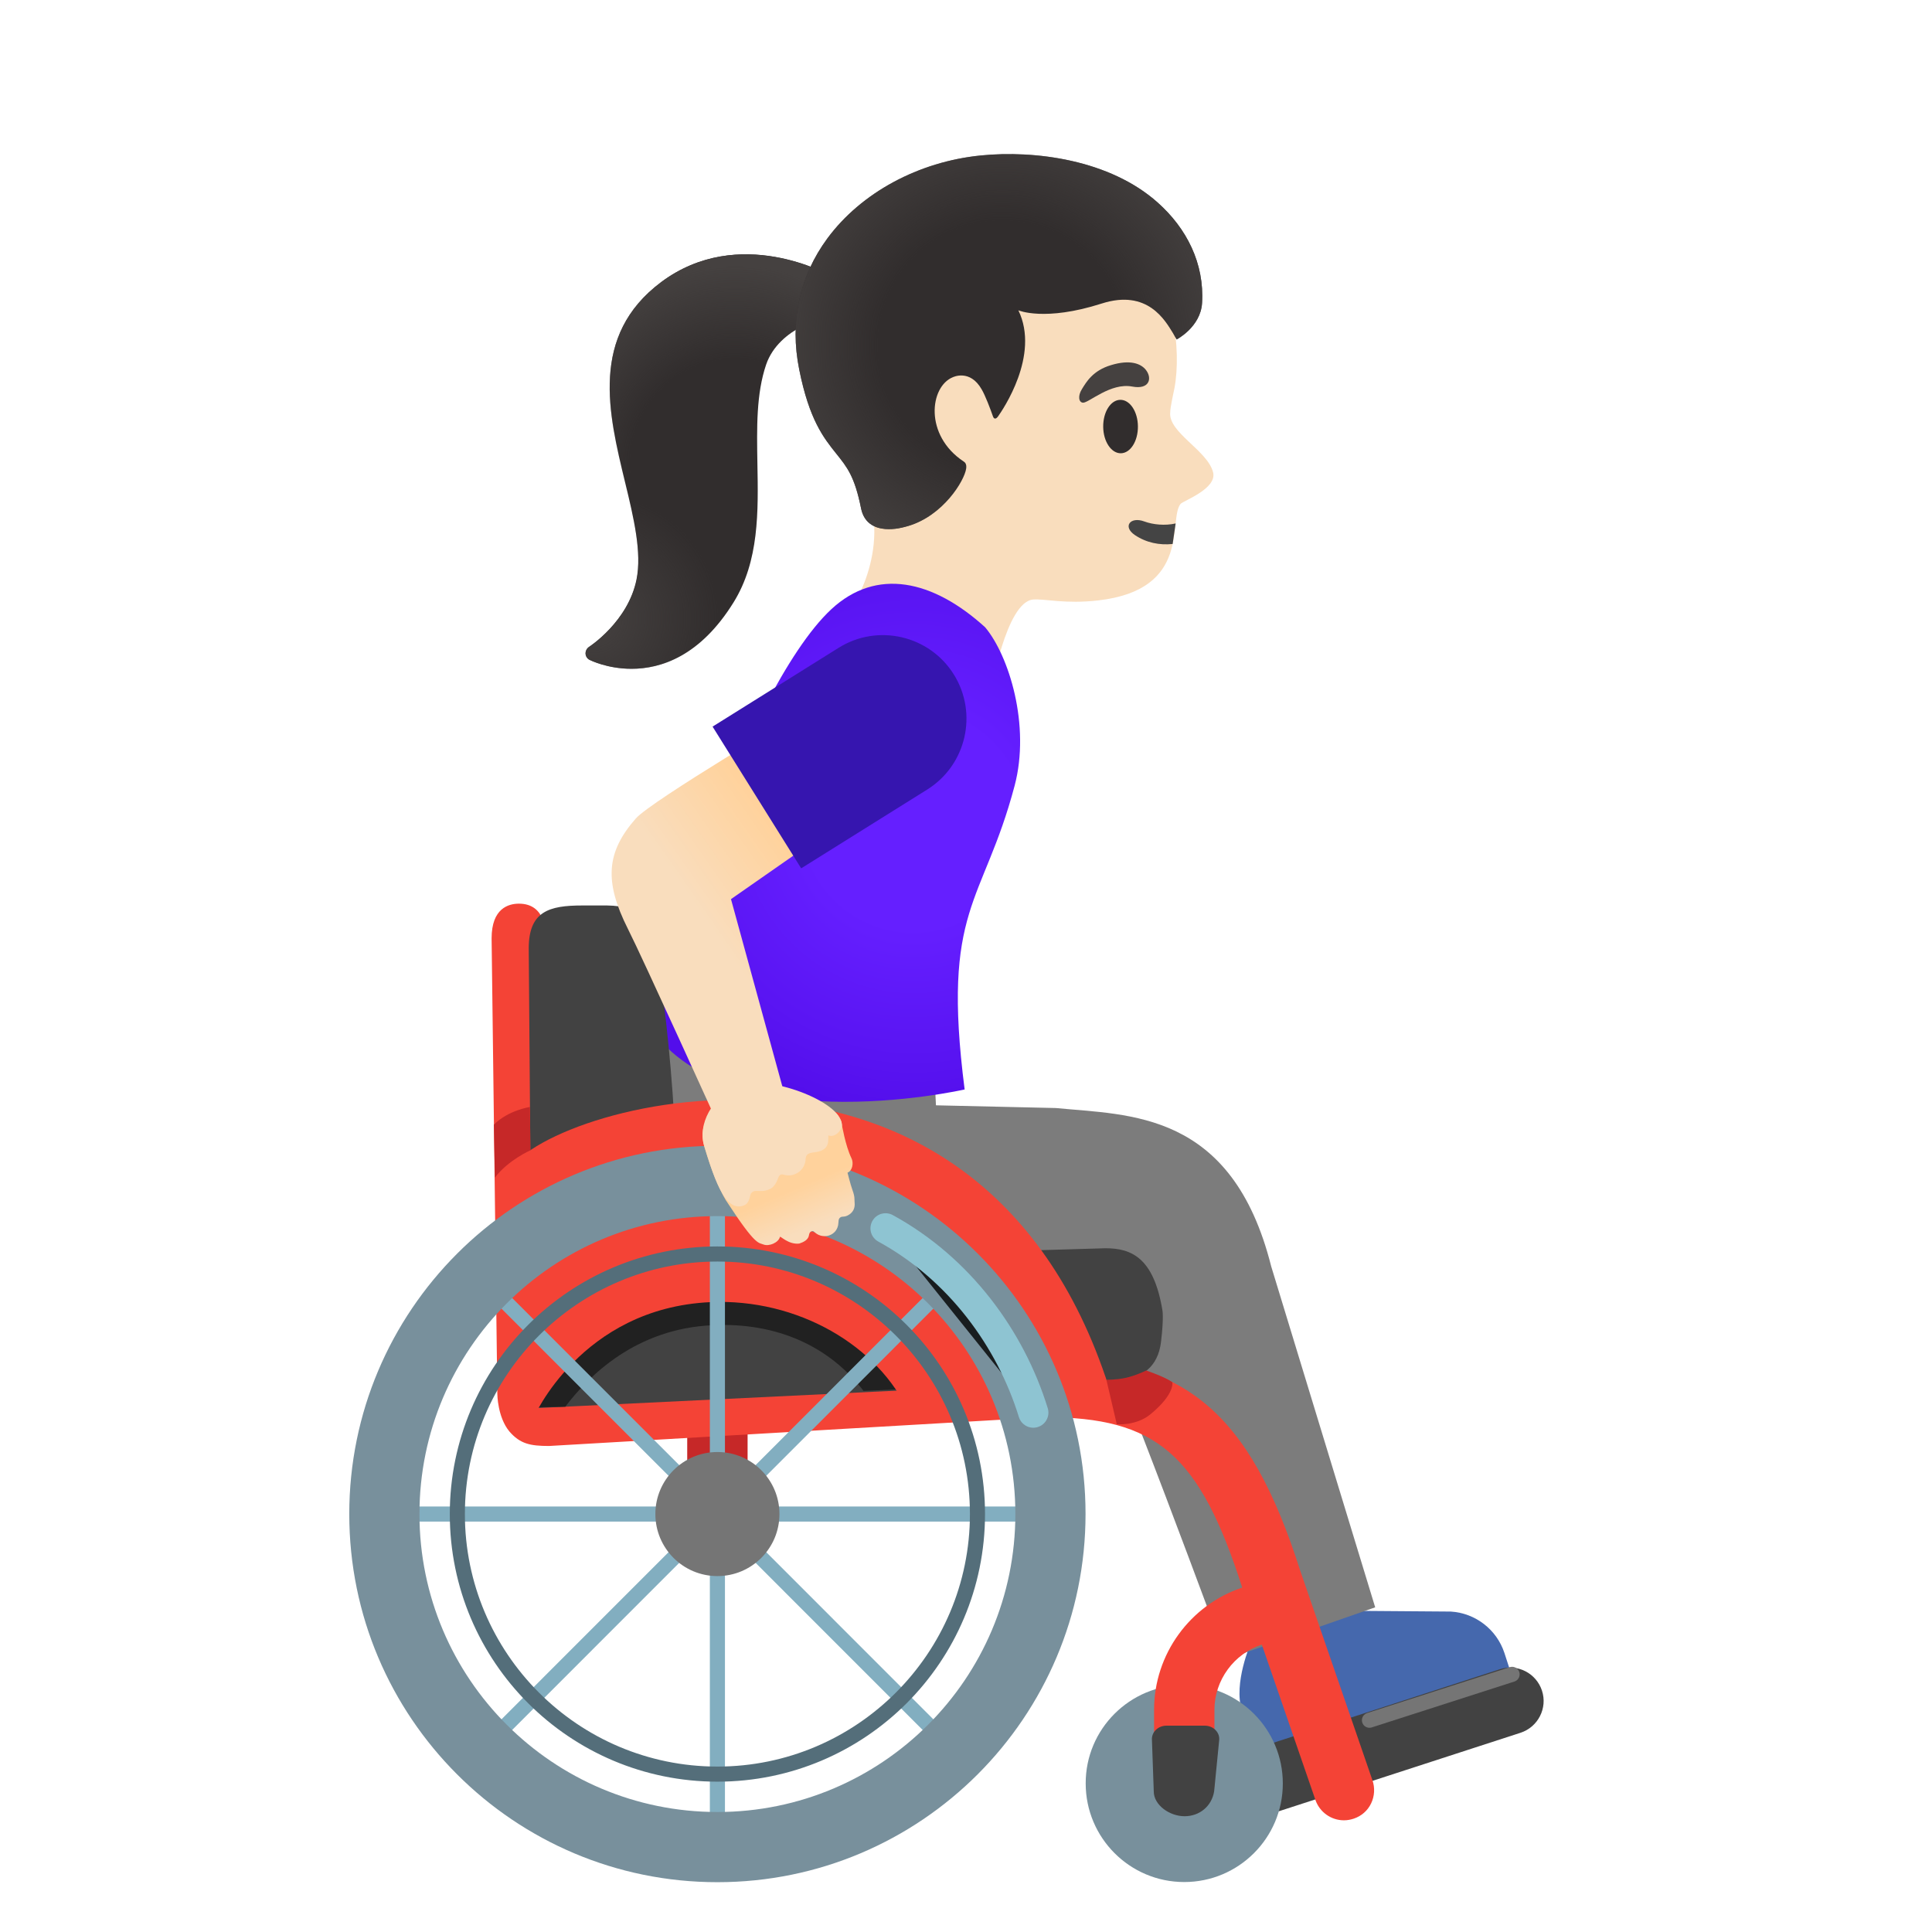
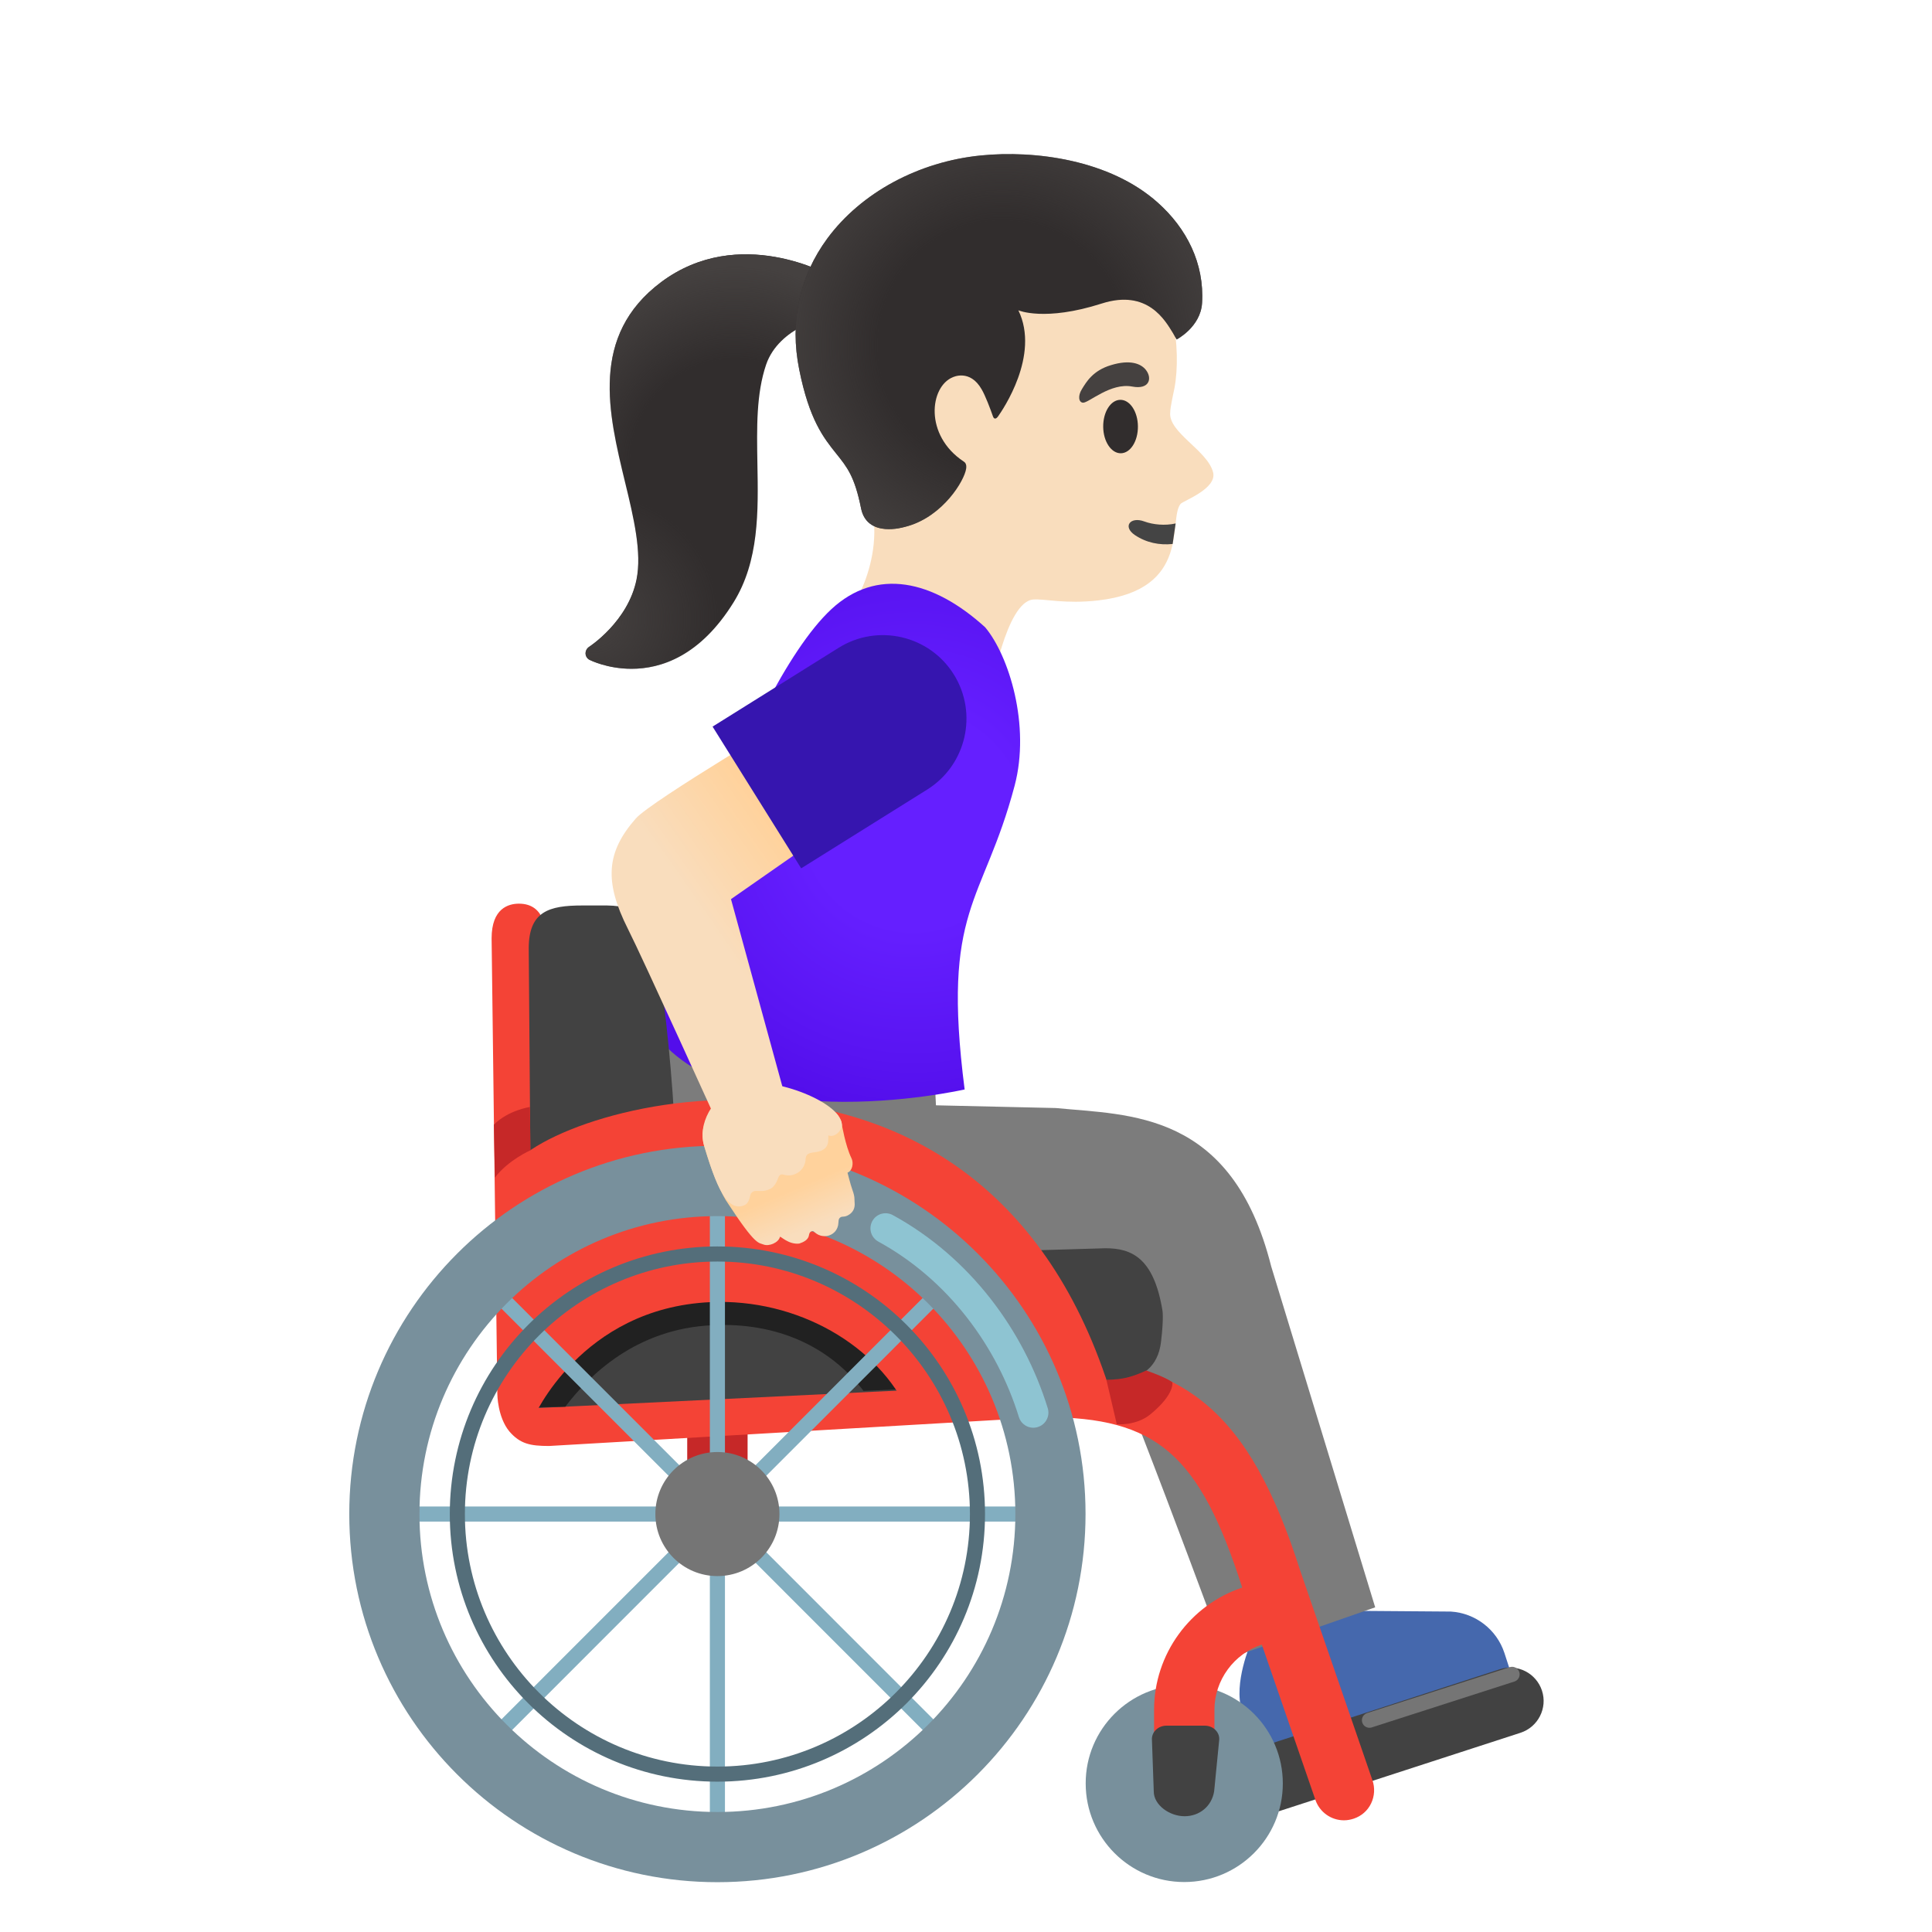
<svg xmlns="http://www.w3.org/2000/svg" version="1.1" id="Layer_1" x="0px" y="0px" viewBox="0 0 128 128" style="enable-background:new 0 0 128 128;" xml:space="preserve">
  <path style="fill:#312D2D;" d="M39.03,42.85c0.03-0.02,2.58-1.67,3.14-4.46c0.36-1.79-0.18-4.06-0.76-6.45  c-1.1-4.55-2.35-9.7,2.4-13.25c5.17-3.86,11.15-0.46,11.21-0.43c0.16,0.09,0.25,0.26,0.25,0.44l-0.02,1.77  c0,0.24-0.17,0.44-0.4,0.49c-0.03,0.01-3.23,0.69-4.09,3.19c-0.66,1.94-0.62,4.18-0.58,6.56c0.06,3.18,0.12,6.46-1.58,9.2  c-2.22,3.58-4.83,4.4-6.76,4.4c-1.62,0-2.76-0.58-2.78-0.59c-0.16-0.08-0.26-0.24-0.27-0.42C38.79,43.11,38.88,42.95,39.03,42.85z" />
  <radialGradient id="SVGID_1_" cx="-962.922" cy="641.048" r="1" gradientTransform="matrix(-13.1769 0 0 13.1769 -12639.549 -8416.231)" gradientUnits="userSpaceOnUse">
    <stop offset="0.526" style="stop-color:#454140;stop-opacity:0" />
    <stop offset="1" style="stop-color:#454140" />
  </radialGradient>
  <path style="fill:url(#SVGID_1_);" d="M41.4,31.94c0.05,0.19,0.09,0.38,0.14,0.57l8.72-5.87c0.08-0.87,0.23-1.71,0.5-2.49  c0.86-2.5,4.06-3.19,4.09-3.19c0.23-0.05,0.4-0.25,0.4-0.49l0.02-1.77c0-0.18-0.09-0.34-0.25-0.43c-0.06-0.04-6.05-3.43-11.22,0.42  C39.06,22.24,40.31,27.39,41.4,31.94z" />
  <radialGradient id="SVGID_00000005958180094483997530000015484184643991203203_" cx="-951.518" cy="634.996" r="1" gradientTransform="matrix(-15.8356 0 0 15.8356 -15028.533 -10014.575)" gradientUnits="userSpaceOnUse">
    <stop offset="0" style="stop-color:#454140" />
    <stop offset="0.526" style="stop-color:#454140;stop-opacity:0" />
  </radialGradient>
  <path style="fill:url(#SVGID_00000005958180094483997530000015484184643991203203_);" d="M38.8,43.3c0.01,0.18,0.11,0.34,0.27,0.42  c0.03,0.01,1.16,0.59,2.78,0.59c1.93,0,4.54-0.82,6.76-4.4c1.7-2.74,1.64-6.02,1.58-9.19c-0.02-1.42-0.05-2.8,0.08-4.08l-8.72,5.87  c0.52,2.18,0.96,4.23,0.63,5.89c-0.57,2.79-3.12,4.44-3.14,4.46C38.89,42.95,38.8,43.12,38.8,43.3z" />
  <path style="fill:#F9DDBD;" d="M55.41,18.83c2.37-4.24,8-7.71,12.82-7.14c5.4,0.64,8.46,4.37,9.44,9.23  c0.36,1.76,0.38,3.53,0.14,4.8c-0.03,0.15-0.28,1.26-0.28,1.6c-0.14,1.33,2.47,2.52,2.84,3.97c0.28,1.09-1.98,1.89-2.15,2.09  c-0.85,1.02,0.78,5.69-5.47,6.4c-2.18,0.25-3.54-0.12-4.3-0.06c-1.8,0.15-2.8,6.11-2.8,6.11l-9.21-5.57c0,0,3.07-4.51,0.39-9.14  C54.24,27.44,53.89,21.56,55.41,18.83z" />
  <path style="fill:#444444;" d="M77.69,36.04c-0.87,0.09-1.74-0.08-2.5-0.59c-0.83-0.56-0.31-1.25,0.63-0.9  c0.57,0.21,1.36,0.29,2.07,0.13L77.69,36.04z" />
  <path style="fill:#312D2D;" d="M54.82,15.79c2.24-3.03,6.04-5.08,10.16-5.49c3.58-0.36,8.54,0.28,11.72,3.12  c1.91,1.7,3.1,4.02,2.94,6.66c-0.1,1.59-1.68,2.41-1.68,2.41l-0.08-0.13c0,0-0.01-0.02-0.03-0.05l-0.14-0.25  c-0.5-0.8-1.66-2.93-4.72-1.95c-3.78,1.21-5.52,0.45-5.52,0.45c1.45,2.99-1.06,6.62-1.34,7.02c-0.15,0.21-0.28,0.2-0.35-0.01  c-0.17-0.49-0.5-1.36-0.74-1.77c-0.78-1.37-1.9-0.81-1.91-0.81c-1.53,0.62-1.92,3.84,0.72,5.59c0.06,0.04,0.21,0.14,0.16,0.47  c-0.12,0.81-1.53,3.12-3.85,3.8c-0.31,0.09-0.58,0.15-0.83,0.18c-1.32,0.15-2.08-0.36-2.28-1.34c-0.43-2.14-0.93-2.74-1.65-3.64  c-0.83-1.04-1.78-2.22-2.45-5.57C52.31,21.32,52.96,18.31,54.82,15.79z" />
  <radialGradient id="SVGID_00000131356412286560876700000008161869594436257673_" cx="-952.314" cy="635.418" r="1" gradientTransform="matrix(-15.6157 0 0 15.6157 -14804.617 -9899.646)" gradientUnits="userSpaceOnUse">
    <stop offset="0.526" style="stop-color:#454140;stop-opacity:0" />
    <stop offset="1" style="stop-color:#454140" />
  </radialGradient>
  <path style="fill:url(#SVGID_00000131356412286560876700000008161869594436257673_);" d="M54.82,15.79  c2.24-3.03,6.04-5.08,10.16-5.49c3.58-0.36,8.54,0.28,11.72,3.12c1.91,1.7,3.1,4.02,2.94,6.66c-0.1,1.59-1.68,2.41-1.68,2.41  l-0.08-0.13c0,0-0.01-0.02-0.03-0.05l-0.14-0.25c-0.5-0.8-1.66-2.93-4.72-1.95c-3.78,1.21-5.52,0.45-5.52,0.45  c1.45,2.99-1.06,6.62-1.34,7.02c-0.15,0.21-0.28,0.2-0.35-0.01c-0.17-0.49-0.5-1.36-0.74-1.77c-0.78-1.37-1.9-0.81-1.91-0.81  c-1.53,0.62-1.92,3.84,0.72,5.59c0.06,0.04,0.21,0.14,0.16,0.47c-0.12,0.81-1.53,3.12-3.85,3.8c-0.31,0.09-0.58,0.15-0.83,0.18  c-1.32,0.15-2.08-0.36-2.28-1.34c-0.43-2.14-0.93-2.74-1.65-3.64c-0.83-1.04-1.78-2.22-2.45-5.57  C52.31,21.32,52.96,18.31,54.82,15.79z" />
  <path style="fill:#312D2D;" d="M73.09,28.28c-0.01-0.98,0.49-1.78,1.13-1.79c0.64-0.01,1.16,0.78,1.17,1.75  c0.01,0.98-0.49,1.78-1.13,1.79C73.63,30.04,73.1,29.26,73.09,28.28z" />
  <path style="fill:#454140;" d="M75.01,25.61c1.15,0.22,1.34-0.55,0.91-1.1c-0.32-0.41-1.03-0.71-2.31-0.32  c-1.21,0.36-1.64,1.12-1.93,1.59c-0.29,0.46-0.21,0.89,0.08,0.9C72.15,26.68,73.59,25.34,75.01,25.61z" />
  <path style="fill:#4568AD;" d="M84.57,116.74c-0.6,0.19-1.25-0.14-1.44-0.74l-0.85-2.67c-0.58-1.81,0.59-4.47,0.59-4.47l6.64-2.14  l6.61,0.05c1.63,0.1,3.04,1.19,3.55,2.74l0.39,1.2c0.17,0.53-0.12,1.09-0.65,1.26L84.57,116.74z" />
  <path style="fill:#7C7C7C;" d="M44.86,67.06l17.02,3.62l0.13,2.55l7.94,0.18c4.88,0.48,11.67,0.17,14.27,10.49l6.89,22.59  l-9.85,3.43c0,0-7.9-21.46-8.4-21.43c-0.5,0.02-15.14,0.81-24.77-0.5C38.49,86.7,44.86,67.06,44.86,67.06z" />
  <radialGradient id="SVGID_00000039842548330330611890000016078498569734899882_" cx="-946.245" cy="613.847" r="1" gradientTransform="matrix(-18.5134 -6.0729 -6.0729 18.5134 -13729.707 -17056.455)" gradientUnits="userSpaceOnUse">
    <stop offset="0.364" style="stop-color:#651FFF" />
    <stop offset="0.812" style="stop-color:#5914F2" />
    <stop offset="1" style="stop-color:#530EEB" />
  </radialGradient>
  <path style="fill:url(#SVGID_00000039842548330330611890000016078498569734899882_);" d="M63.91,72.18  c-1.55-12.08,1.22-12.23,3.31-20.12c1.06-4-0.37-8.61-1.95-10.5c-3.47-3.15-7.2-3.97-10.19-1.2c-5.89,5.48-12.5,26.92-12.5,26.92  C47.29,75.96,63.91,72.18,63.91,72.18z" />
  <path style="fill:#C62828;" d="M45.53,93.17h4v7.14h-4V93.17z" />
  <path style="fill:#424242;" d="M84.76,119.99l15.98-5.19c1.16-0.38,1.8-1.63,1.42-2.79c-0.38-1.16-1.63-1.8-2.79-1.42l-15.98,5.19  c-1.16,0.38-1.8,1.63-1.42,2.79C82.35,119.73,83.6,120.37,84.76,119.99z" />
  <path style="fill:#78909C;" d="M78.46,111.63c3.61,0,6.53,2.93,6.53,6.53c0,3.61-2.93,6.53-6.53,6.53c-3.61,0-6.53-2.93-6.53-6.53  C71.92,114.56,74.85,111.63,78.46,111.63z" />
  <path style="fill:#F44336;" d="M34.38,59.87c1.81,0,1.81,1.94,1.81,2.59l0.25,29.21l32.67-1.77c9.36,0,13.66,3.58,17.04,14.18  l4.78,13.87c0.17,0.5,0.14,1.05-0.09,1.53c-0.23,0.48-0.64,0.84-1.15,1.01c-0.21,0.07-0.43,0.11-0.65,0.11  c-0.85,0-1.61-0.54-1.89-1.35l-3.55-10.29c-1.84,0.6-3.14,2.35-3.14,4.32v4.88c0,1.1-0.9,2-2,2s-2-0.9-2-2v-4.88  c0-3.68,2.38-6.94,5.84-8.1c-2.84-8.85-5.68-11.28-13.07-11.29L36.38,95.8c-1.25,0-1.92-0.14-2.63-0.96  c-0.79-0.95-0.8-2.47-0.8-2.48l-0.38-30.19C32.57,60.17,33.7,59.87,34.38,59.87z" />
  <path style="fill:#424242;" d="M78.48,120.33c0.99,0,1.8-0.66,1.96-1.65l0.33-3.35c0.08-0.53-0.37-1-0.95-1h-2.54  c-0.57,0-1.01,0.45-0.96,0.97l0.12,3.39C76.44,119.59,77.49,120.33,78.48,120.33z" />
  <path style="fill:#424242;" d="M35.03,62.84c0-2.46,1.34-2.85,3.55-2.85h1.64c2.31,0.03,2.69,1.07,3.11,2.57  c0.75,2.67,2.18,16.77,1.07,20.67c-0.03,0.1-0.08,0.22-0.12,0.32l28.96-0.85c1.73,0,3.19,0.63,3.77,4.09c0,0,0.11,0.44-0.09,2.12  c-0.2,1.68-1.31,2.44-2.76,2.51L35.32,93.3l0.05-0.13c-0.06,0.05-0.1,0.08-0.1,0.08L35.03,62.84z" />
  <path style="fill:#212121;" d="M57.21,92.15c-2.22-2.9-5.67-4.56-10.02-4.35c-5.04,0.23-8.15,3.31-9.74,5.4l-3.4,0.07  c-0.07-3.89-0.26-13.9-0.26-13.9c2.54-4.26,29.74-11.62,38.87,12.08L57.21,92.15z" />
  <path style="fill:#F44336;" d="M35.34,93.95l-1.81-0.56c0-2.09,0.26-15.91,0.26-15.91c2.67-4.46,31.97-12.63,40.07,15.72l-5.24-0.02  l-8.37,0.49c-2.02-4.53-7.42-7.66-13.19-7.4C38.48,86.67,35.34,93.95,35.34,93.95z" />
  <radialGradient id="SVGID_00000157996317679740466030000010871260544688997252_" cx="-1703.71" cy="1034.204" r="1" gradientTransform="matrix(-1.1067 0 0 1.1067 -1837.967 -1044.247)" gradientUnits="userSpaceOnUse">
    <stop offset="0" style="stop-color:#78909C" />
    <stop offset="0.562" style="stop-color:#617A86" />
    <stop offset="1" style="stop-color:#546E7A" />
  </radialGradient>
  <path style="fill:url(#SVGID_00000157996317679740466030000010871260544688997252_);" d="M47.53,101.41c0.61,0,1.11-0.5,1.11-1.11  c0-0.61-0.5-1.11-1.11-1.11c-0.61,0-1.11,0.5-1.11,1.11C46.42,100.91,46.92,101.41,47.53,101.41z" />
  <path style="fill:#82AEC0;" d="M47.53,99.7c-0.33,0-0.61,0.27-0.61,0.61c0,0.33,0.27,0.61,0.61,0.61c0.34,0,0.61-0.27,0.61-0.61  C48.14,99.97,47.86,99.7,47.53,99.7z M47.53,98.7c0.89,0,1.61,0.72,1.61,1.61c0,0.89-0.72,1.61-1.61,1.61  c-0.89,0-1.61-0.72-1.61-1.61C45.92,99.42,46.64,98.7,47.53,98.7z" />
  <path style="stroke:#82AEC0;stroke-linecap:round;stroke-miterlimit:10;" d="M47.53,79.6v41.42" />
  <path style="stroke:#82AEC0;stroke-linecap:round;stroke-miterlimit:10;" d="M32.89,85.66l29.28,29.29" />
  <path style="stroke:#82AEC0;stroke-linecap:round;stroke-miterlimit:10;" d="M32.89,114.95l29.28-29.29" />
  <path style="stroke:#82AEC0;stroke-linecap:round;stroke-miterlimit:10;" d="M68.24,100.31H26.82" />
  <path style="fill:#78909C;" d="M47.53,75.91c13.47,0,24.39,10.92,24.39,24.39c0,13.47-10.92,24.4-24.39,24.4  s-24.39-10.92-24.39-24.39C23.14,86.84,34.06,75.91,47.53,75.91z M47.53,120.05c10.9,0,19.74-8.84,19.74-19.74  c0-10.9-8.84-19.74-19.74-19.74s-19.74,8.84-19.74,19.74C27.79,111.21,36.63,120.05,47.53,120.05z" />
  <path style="fill:#546E7A;" d="M47.53,83.58c-9.22,0-16.73,7.5-16.73,16.73c0,9.23,7.5,16.73,16.73,16.73s16.73-7.5,16.73-16.73  C64.26,91.08,56.75,83.58,47.53,83.58z M47.53,82.58c9.79,0,17.73,7.94,17.73,17.73c0,9.79-7.94,17.73-17.73,17.73  S29.8,110.1,29.8,100.31C29.8,90.52,37.74,82.58,47.53,82.58z" />
  <path style="fill:#757575;" d="M47.53,104.42c-2.27,0-4.11-1.84-4.11-4.11c0-2.27,1.84-4.11,4.11-4.11c2.27,0,4.11,1.84,4.11,4.11  C51.64,102.58,49.8,104.42,47.53,104.42z" />
  <path style="stroke:#757575;stroke-linecap:round;stroke-miterlimit:10;" d="M100.18,110.93l-9.45,3.04" />
  <path style="fill:#C62828;" d="M35.14,76.21c0,0-1.49,0.66-2.35,1.81l-0.07-3.51c0.96-0.96,2.39-1.17,2.39-1.17L35.14,76.21z" />
  <path style="fill:#C62828;" d="M73.3,91.41l0.69,2.95c0,0,1.28,0.12,2.23-0.66c1.64-1.35,1.45-2.12,1.45-2.12  c-0.45-0.35-1.73-0.78-1.73-0.78s-0.72,0.35-1.38,0.49C73.9,91.43,73.3,91.41,73.3,91.41z" />
-   <path style="opacity:0.8;stroke:#94D1E0;stroke-width:2;stroke-linecap:round;stroke-miterlimit:10;enable-background:new    ;" d="  M68.46,93.59c-1.51-4.89-4.89-9.53-9.79-12.21" />
+   <path style="opacity:0.8;fill:none;stroke:#94D1E0;stroke-width:2;stroke-linecap:round;stroke-miterlimit:10;enable-background:new    ;" d="  M68.46,93.59c-1.51-4.89-4.89-9.53-9.79-12.21" />
  <linearGradient id="SVGID_00000118356972513199138350000017795565027735905674_" gradientUnits="userSpaceOnUse" x1="42.064" y1="62.922" x2="54.063" y2="71.295" gradientTransform="matrix(1 0 0 -1 0 130)">
    <stop offset="0.5" style="stop-color:#F9DDBD" />
    <stop offset="1" style="stop-color:#FFD29C" />
  </linearGradient>
  <path style="fill:url(#SVGID_00000118356972513199138350000017795565027735905674_);" d="M53.15,47.14l5.16,5.54l-9.88,6.89  l3.68,13.42l-4.41,1.78c0,0-5.14-11.34-6.1-13.23c-1.58-3.14-1.44-5.08,0.53-7.32C43.18,53.04,53.15,47.14,53.15,47.14z" />
  <linearGradient id="SVGID_00000057138767397460062280000013921856324018681485_" gradientUnits="userSpaceOnUse" x1="53.764" y1="48.676" x2="52.648" y2="51.281" gradientTransform="matrix(1 0 0 -1 0 130)">
    <stop offset="0" style="stop-color:#F9DDBD" />
    <stop offset="1" style="stop-color:#FFD29C" />
  </linearGradient>
  <path style="fill:url(#SVGID_00000057138767397460062280000013921856324018681485_);" d="M47.37,73.49  c0.23-0.18,0.43-0.35,0.62-0.51c0.39-0.33,0.76-0.64,1.35-1.01c0.72-0.44,4.15,0.93,4.93,1.22c0.26,0.1,0.5,0.19,0.72,0.29  c0.3,0.13,0.53,0.36,0.63,0.63c0.04,0.05,0.08,0.11,0.12,0.2c0.01,0.04,0.02,0.07,0.02,0.11c0,0.01,0.25,1.5,0.65,2.31  c0.16,0.31,0.07,0.84-0.26,0.96c0,0,0.19,0.77,0.33,1.16c0.17,0.46,0.12,0.61,0.14,0.82c0.04,0.36-0.1,0.63-0.36,0.8  c-0.32,0.21-0.44,0.08-0.59,0.19s-0.1,0.29-0.14,0.5c-0.11,0.56-0.58,0.71-0.77,0.73c-0.62,0.06-0.8-0.33-0.91-0.33  c-0.2,0.01-0.24,0.18-0.26,0.31c-0.06,0.28-0.36,0.43-0.64,0.52c-0.73,0.08-1.26-0.54-1.28-0.44c-0.08,0.37-0.72,0.65-1.09,0.5  c-0.31-0.13-0.5,0.12-2.35-2.72c-0.37-0.5-0.97-1.84-1.37-3.12L46.67,76C46.37,75.04,46.64,74.06,47.37,73.49z" />
  <linearGradient id="SVGID_00000037652450346026239240000013163819827221303950_" gradientUnits="userSpaceOnUse" x1="52.449" y1="52.205" x2="54.681" y2="48.298" gradientTransform="matrix(1 0 0 -1 0 130)">
    <stop offset="0.5" style="stop-color:#F9DDBD" />
    <stop offset="1" style="stop-color:#FFD29C" />
  </linearGradient>
  <path style="fill:url(#SVGID_00000037652450346026239240000013163819827221303950_);" d="M49.06,71.88c1.76-0.67,6.6,1.02,6.72,2.61  c0.03,0.36-0.46,0.92-0.9,0.73c0,0,0,0.43-0.03,0.53c-0.14,0.54-0.76,0.57-0.95,0.6c-0.35,0.05-0.52,0.13-0.53,0.48  c-0.01,0.33-0.23,0.7-0.52,0.87c-0.32,0.18-0.57,0.22-0.96,0.12c-0.18-0.05-0.28,0.06-0.34,0.24c-0.08,0.25-0.28,0.59-0.49,0.69  c-0.39,0.2-0.64,0.16-0.92,0.15c-0.18,0-0.26,0.02-0.38,0.16c-0.09,0.12-0.08,0.59-0.39,0.76c-1.39,0.73-2.2-2.24-2.73-3.97  C46.25,74.59,47.07,72.64,49.06,71.88z" />
  <path style="fill:#3615AF;" d="M53.08,57.53l-5.87-9.39l8.35-5.22c2.59-1.62,6.01-0.83,7.63,1.76c1.62,2.59,0.83,6.01-1.76,7.63  L53.08,57.53z" />
</svg>
